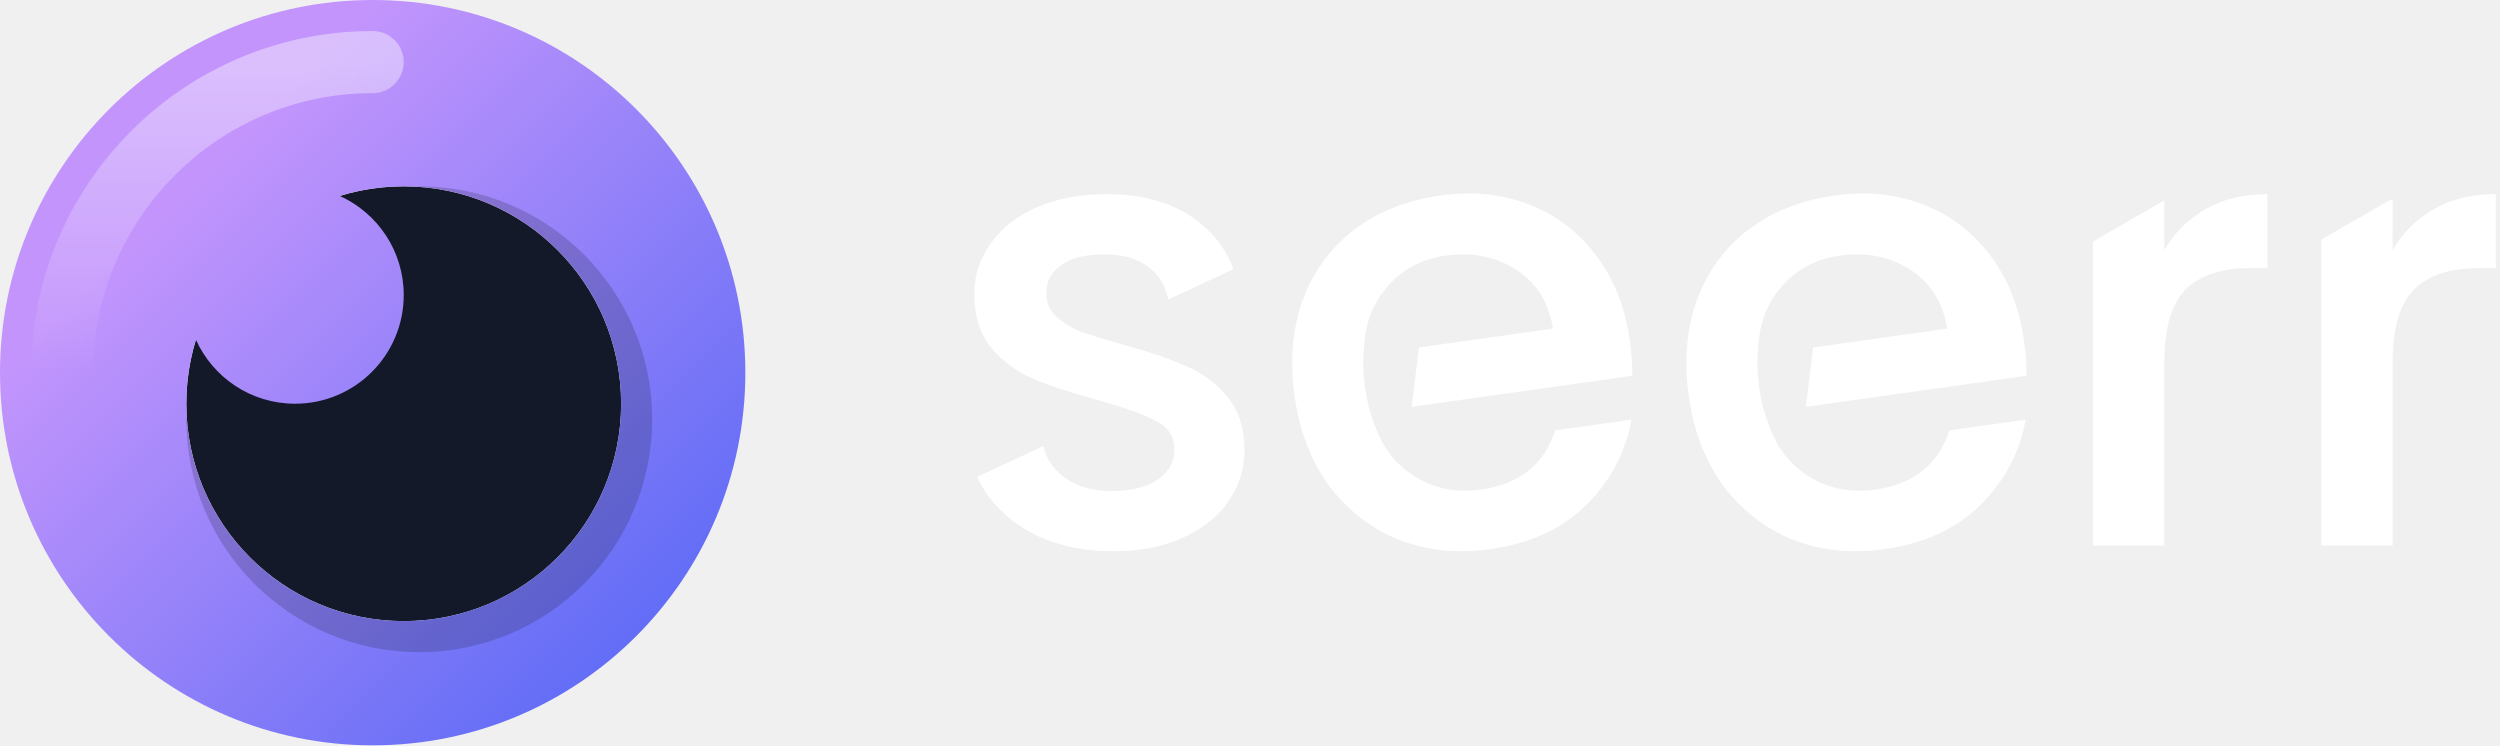
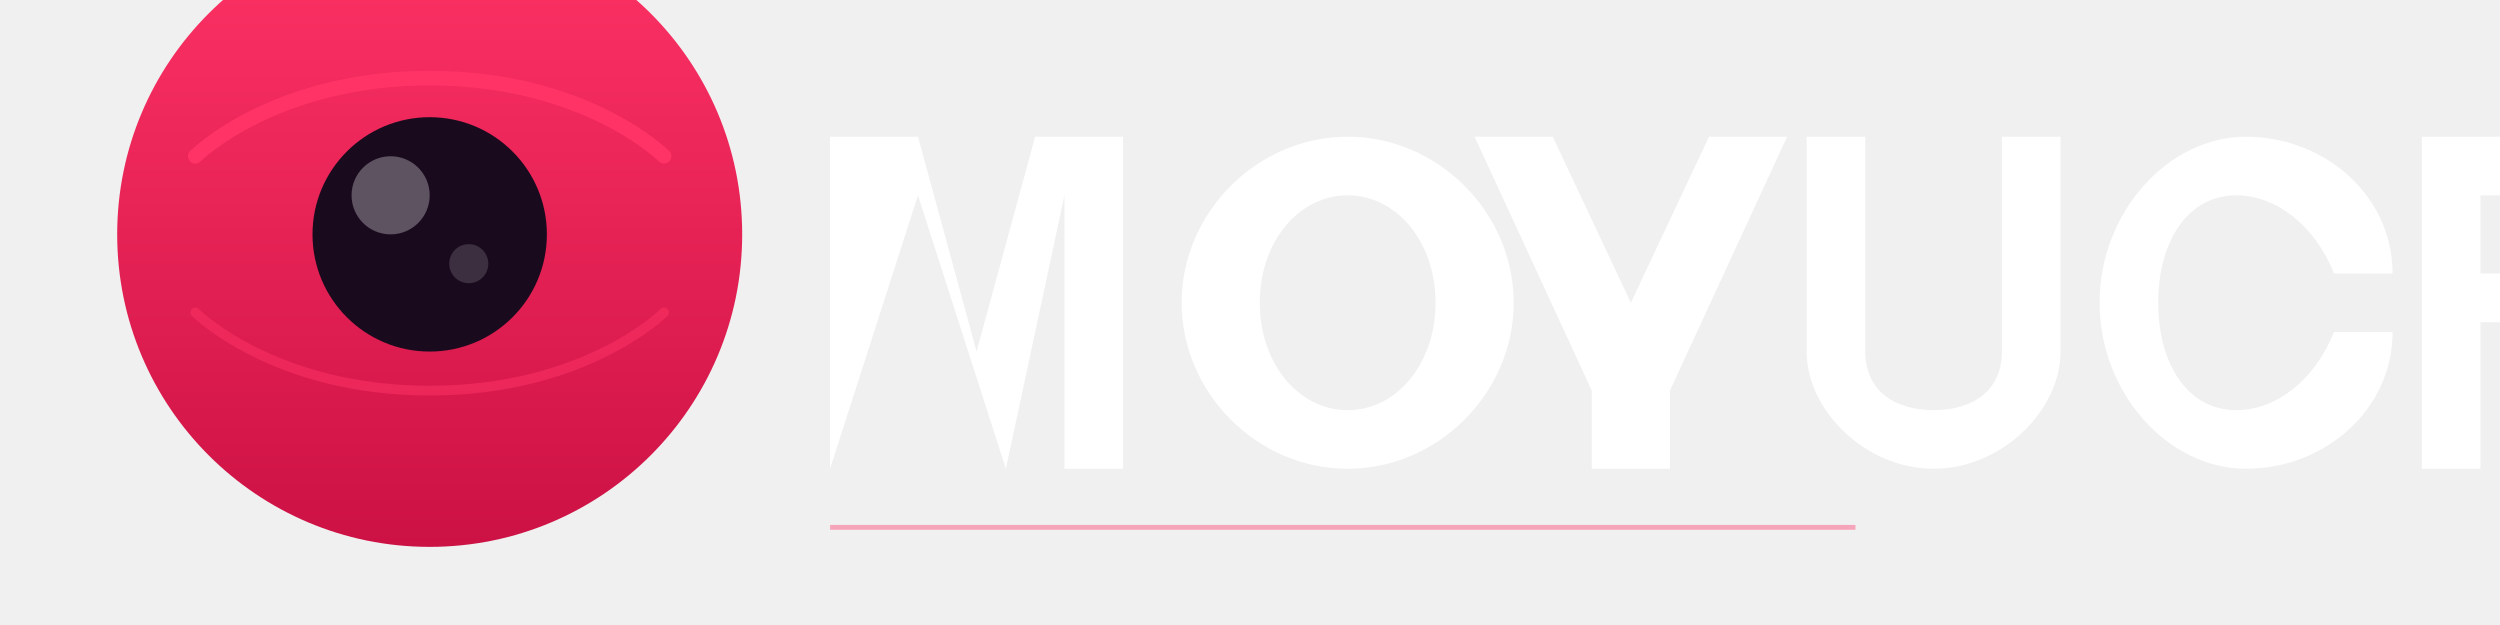
- <svg xmlns="http://www.w3.org/2000/svg" width="322" height="96" viewBox="0 0 322 96" fill="none">
-   <circle cx="52" cy="52" r="28" fill="#131928" />
-   <path fill-rule="evenodd" clip-rule="evenodd" d="M48 96C74.51 96 96 74.51 96 48C96 21.49 74.51 0 48 0C21.49 0 0 21.49 0 48C0 74.51 21.49 96 48 96ZM80 52C80 67.464 67.464 80 52 80C36.536 80 24 67.464 24 52C24 49.13 24.432 46.361 25.234 43.755C27.429 48.617 32.319 52 38 52C45.732 52 52 45.732 52 38C52 32.319 48.617 27.429 43.755 25.234C46.362 24.432 49.13 24 52 24C67.464 24 80 36.536 80 52Z" fill="url(#paint0_linear_311_158)" />
-   <path opacity="0.2" fill-rule="evenodd" clip-rule="evenodd" d="M80 52C80 67.464 67.464 80 52 80C36.864 80 24.533 67.99 24.017 52.979C24.006 53.318 24 53.658 24 54C24 70.569 37.431 84 54 84C70.569 84 84 70.569 84 54C84 37.431 70.569 24 54 24C53.66 24 53.321 24.006 52.983 24.017C67.992 24.535 80 36.865 80 52Z" fill="#131928" />
-   <path fill-rule="evenodd" clip-rule="evenodd" d="M48 12C28.118 12 12 28.118 12 48C12 50.209 10.209 52 8 52C5.791 52 4 50.209 4 48C4 23.7 23.7 4 48 4C50.209 4 52 5.791 52 8C52 10.209 50.209 12 48 12Z" fill="url(#paint1_linear_311_158)" />
-   <path fill-rule="evenodd" clip-rule="evenodd" d="M298.984 30.867V70.272H308.169V46.828C308.169 42.3 309.082 39.121 310.909 37.288C312.789 35.456 315.528 34.539 319.127 34.539H321.463V25C318.402 25 315.743 25.647 313.487 26.94C311.285 28.18 309.512 29.931 308.169 32.195V25.728H307.886L298.984 30.867Z" fill="white" />
-   <path fill-rule="evenodd" clip-rule="evenodd" d="M269.573 31.117V70.272H278.758V46.828C278.758 42.3 279.671 39.121 281.498 37.288C283.377 35.456 286.117 34.539 289.716 34.539H292.052V25C288.99 25 286.332 25.647 284.076 26.94C281.874 28.18 280.101 29.931 278.758 32.195V25.814L269.573 31.117Z" fill="white" />
-   <path fill-rule="evenodd" clip-rule="evenodd" d="M260.689 43.875C260.922 45.529 261.026 47.039 261 48.403L232.595 52.395L233.533 44.752L250.79 42.327C250.264 38.972 248.689 36.445 246.063 34.746C243.438 33.047 240.396 32.44 236.939 32.926C233.801 33.367 231.257 34.759 229.308 37.101C227.756 38.917 226.837 41.106 226.55 43.669C226.192 46.346 226.195 50.861 227.977 55.105C228.886 57.629 230.398 59.614 232.513 61.06C235.153 62.866 238.176 63.53 241.58 63.051C246.473 62.364 249.642 59.823 251.085 55.429L260.899 54.05C260.139 58.293 258.188 61.969 255.045 65.078C251.948 68.125 247.819 70.012 242.66 70.737C238.458 71.327 234.55 70.924 230.936 69.527C227.369 68.069 224.387 65.767 221.992 62.62C219.643 59.413 218.15 55.541 217.512 51.004C216.875 46.468 217.22 42.364 218.549 38.695C219.923 34.964 222.127 31.933 225.163 29.601C228.251 27.262 231.949 25.79 236.258 25.185C240.407 24.602 244.231 24.989 247.731 26.348C251.23 27.706 254.117 29.913 256.39 32.968C258.656 35.97 260.089 39.605 260.689 43.875Z" fill="white" />
-   <path fill-rule="evenodd" clip-rule="evenodd" d="M209.921 43.875C210.154 45.529 210.258 47.039 210.232 48.403L181.827 52.395L182.765 44.752L200.022 42.327C199.496 38.972 197.921 36.445 195.295 34.746C192.67 33.047 189.628 32.44 186.171 32.926C183.033 33.367 180.489 34.759 178.54 37.101C176.988 38.917 176.069 41.106 175.782 43.669C175.424 46.345 175.427 50.861 177.209 55.105C178.118 57.629 179.63 59.614 181.745 61.06C184.385 62.866 187.407 63.53 190.812 63.051C195.705 62.364 198.874 59.823 200.317 55.429L210.131 54.05C209.371 58.293 207.42 61.969 204.277 65.078C201.18 68.125 197.051 70.012 191.892 70.737C187.69 71.327 183.782 70.924 180.168 69.527C176.601 68.069 173.619 65.767 171.224 62.62C168.875 59.413 167.382 55.541 166.744 51.004C166.107 46.468 166.452 42.364 167.78 38.695C169.155 34.964 171.359 31.933 174.395 29.601C177.483 27.262 181.181 25.79 185.49 25.185C189.639 24.602 193.463 24.989 196.962 26.348C200.462 27.706 203.349 29.913 205.622 32.968C207.888 35.97 209.321 39.605 209.921 43.875Z" fill="white" />
-   <path fill-rule="evenodd" clip-rule="evenodd" d="M143.297 71C139.806 71 136.664 70.38 133.87 69.141C131.131 67.847 128.956 66.122 127.344 63.967C126.751 63.153 126.26 62.307 125.87 61.427L134.397 57.451C134.721 58.974 135.566 60.283 136.932 61.38C138.597 62.619 140.665 63.239 143.136 63.239C145.714 63.239 147.702 62.754 149.098 61.784C150.548 60.76 151.273 59.466 151.273 57.903C151.273 56.233 150.468 54.993 148.856 54.184C147.299 53.376 144.801 52.487 141.363 51.517C138.033 50.6 135.321 49.711 133.226 48.849C131.131 47.986 129.305 46.666 127.747 44.888C126.243 43.109 125.491 40.764 125.491 37.854C125.491 35.483 126.189 33.327 127.586 31.387C128.983 29.392 130.97 27.829 133.548 26.698C136.18 25.566 139.188 25 142.572 25C147.621 25 151.676 26.294 154.738 28.881C156.667 30.449 158.04 32.379 158.857 34.67L150.459 38.586C150.177 36.927 149.402 35.578 148.131 34.539C146.681 33.354 144.72 32.761 142.25 32.761C139.833 32.761 137.979 33.219 136.69 34.135C135.401 35.052 134.757 36.264 134.757 37.773C134.757 38.959 135.186 39.956 136.046 40.764C136.905 41.573 137.953 42.22 139.188 42.705C140.423 43.136 142.25 43.702 144.667 44.403C147.89 45.265 150.521 46.154 152.563 47.07C154.657 47.933 156.457 49.226 157.961 50.951C159.465 52.675 160.244 54.966 160.297 57.822C160.297 60.356 159.599 62.619 158.202 64.613C156.806 66.608 154.818 68.171 152.24 69.302C149.716 70.434 146.735 71 143.297 71Z" fill="white" />
+ <svg xmlns="http://www.w3.org/2000/svg" width="512" height="128" viewBox="0 0 512 128" fill="none">
+   <g transform="translate(24, 16)">
+     <path d="M64 96C99.346 96 128 67.346 128 32C128 -3.346 99.346 -32 64 -32C28.654 -32 0 -3.346 0 32C0 67.346 28.654 96 64 96Z" fill="url(#eyeGradient)" />
+     <circle cx="64" cy="32" r="24" fill="#1a0a1e" />
+     <circle cx="56" cy="24" r="8" fill="white" opacity="0.3" />
+     <circle cx="72" cy="38" r="4" fill="white" opacity="0.15" />
+     <path d="M16 16C16 16 32 0 64 0C96 0 112 16 112 16" stroke="#ff3366" stroke-width="3" fill="none" stroke-linecap="round" />
+     <path d="M16 48C16 48 32 64 64 64C96 64 112 48 112 48" stroke="#ff3366" stroke-width="2" fill="none" stroke-linecap="round" opacity="0.5" />
+   </g>
+   <g transform="translate(170, 0)">
+     <path d="M0 96L18 40L36 96L48 40L48 96H60V28H42L30 72L18 28H0V96Z" fill="white" />
+     <path d="M72 62C72 80.5 87.5 96 106 96C124.5 96 140 80.5 140 62C140 43.5 124.5 28 106 28C87.5 28 72 43.5 72 62ZM88 62C88 49.5 96 40 106 40C116 40 124 49.5 124 62C124 74.5 116 84 106 84C96 84 88 74.5 88 62Z" fill="white" />
+     <path d="M148 28L164 62L180 28H196L172 80V96H156V80L132 28H148Z" fill="white" />
+     <path d="M200 28V72C200 84 212 96 226 96C240 96 252 84 252 72V28H240V72C240 80 234 84 226 84C218 84 212 80 212 72V28H200Z" fill="white" />
+     <path d="M260 62C260 80.5 274 96 290 96C306 96 320 84 320 68H308C304 78 296 84 288 84C278 84 272 74.5 272 62C272 49.5 278 40 288 40C296 40 304 46 308 56H320C320 40 306 28 290 28C274 28 260 43.5 260 62Z" fill="white" />
+     <path d="M326 96V28H344C356 28 364 36 364 48C364 60 356 66 344 66H338V96H326ZM338 56H344C350 56 354 52 354 48C354 44 350 40 344 40H338V56Z" fill="white" />
+     <path d="M370 96V28H388C400 28 408 36 408 48C408 60 400 66 388 66H382V96H370ZM382 56H388C394 56 398 52 398 48C398 44 394 40 388 40H382V56Z" fill="white" />
+   </g>
+   <line x1="170" y1="108" x2="380" y2="108" stroke="#ff3366" stroke-width="1" opacity="0.4" />
  <defs>
-     <linearGradient id="paint0_linear_311_158" x1="48" y1="-2.07126e-06" x2="117.5" y2="69.5" gradientUnits="userSpaceOnUse">
-       <stop stop-color="#C395FC" />
-       <stop offset="1" stop-color="#4F65F5" />
-     </linearGradient>
-     <linearGradient id="paint1_linear_311_158" x1="28" y1="8" x2="28" y2="48" gradientUnits="userSpaceOnUse">
-       <stop stop-color="white" stop-opacity="0.4" />
-       <stop offset="1" stop-color="white" stop-opacity="0" />
+     <linearGradient id="eyeGradient" x1="64" y1="-32" x2="64" y2="96" gradientUnits="userSpaceOnUse">
+       <stop stop-color="#ff3366" />
+       <stop offset="0.5" stop-color="#e62255" />
+       <stop offset="1" stop-color="#cc1144" />
    </linearGradient>
  </defs>
</svg>
